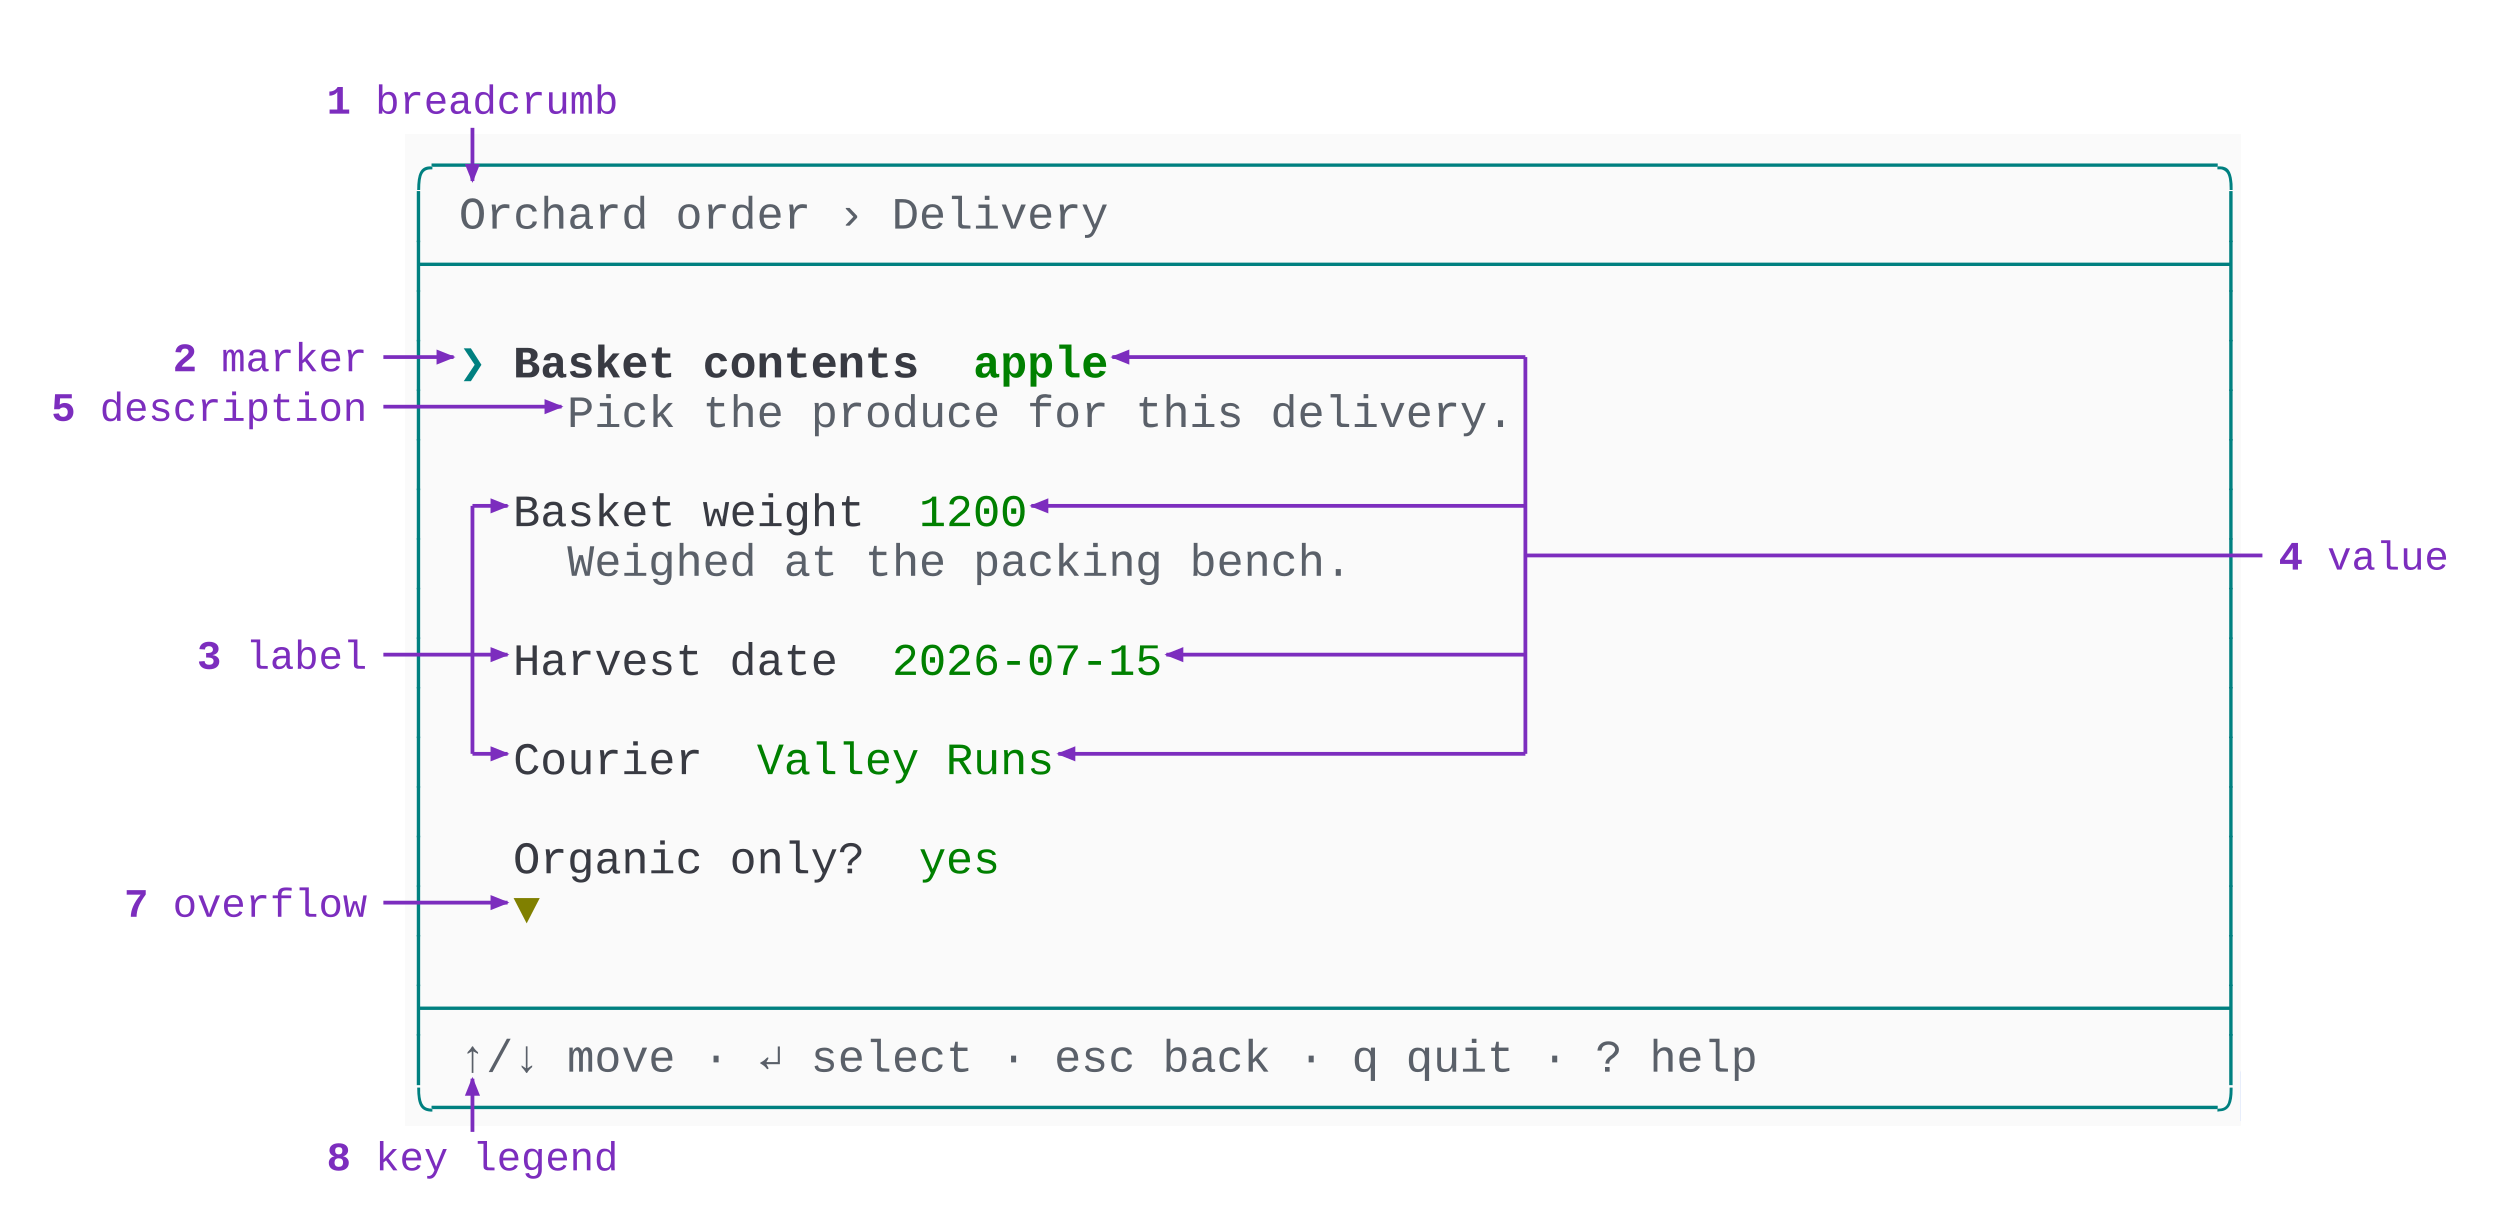
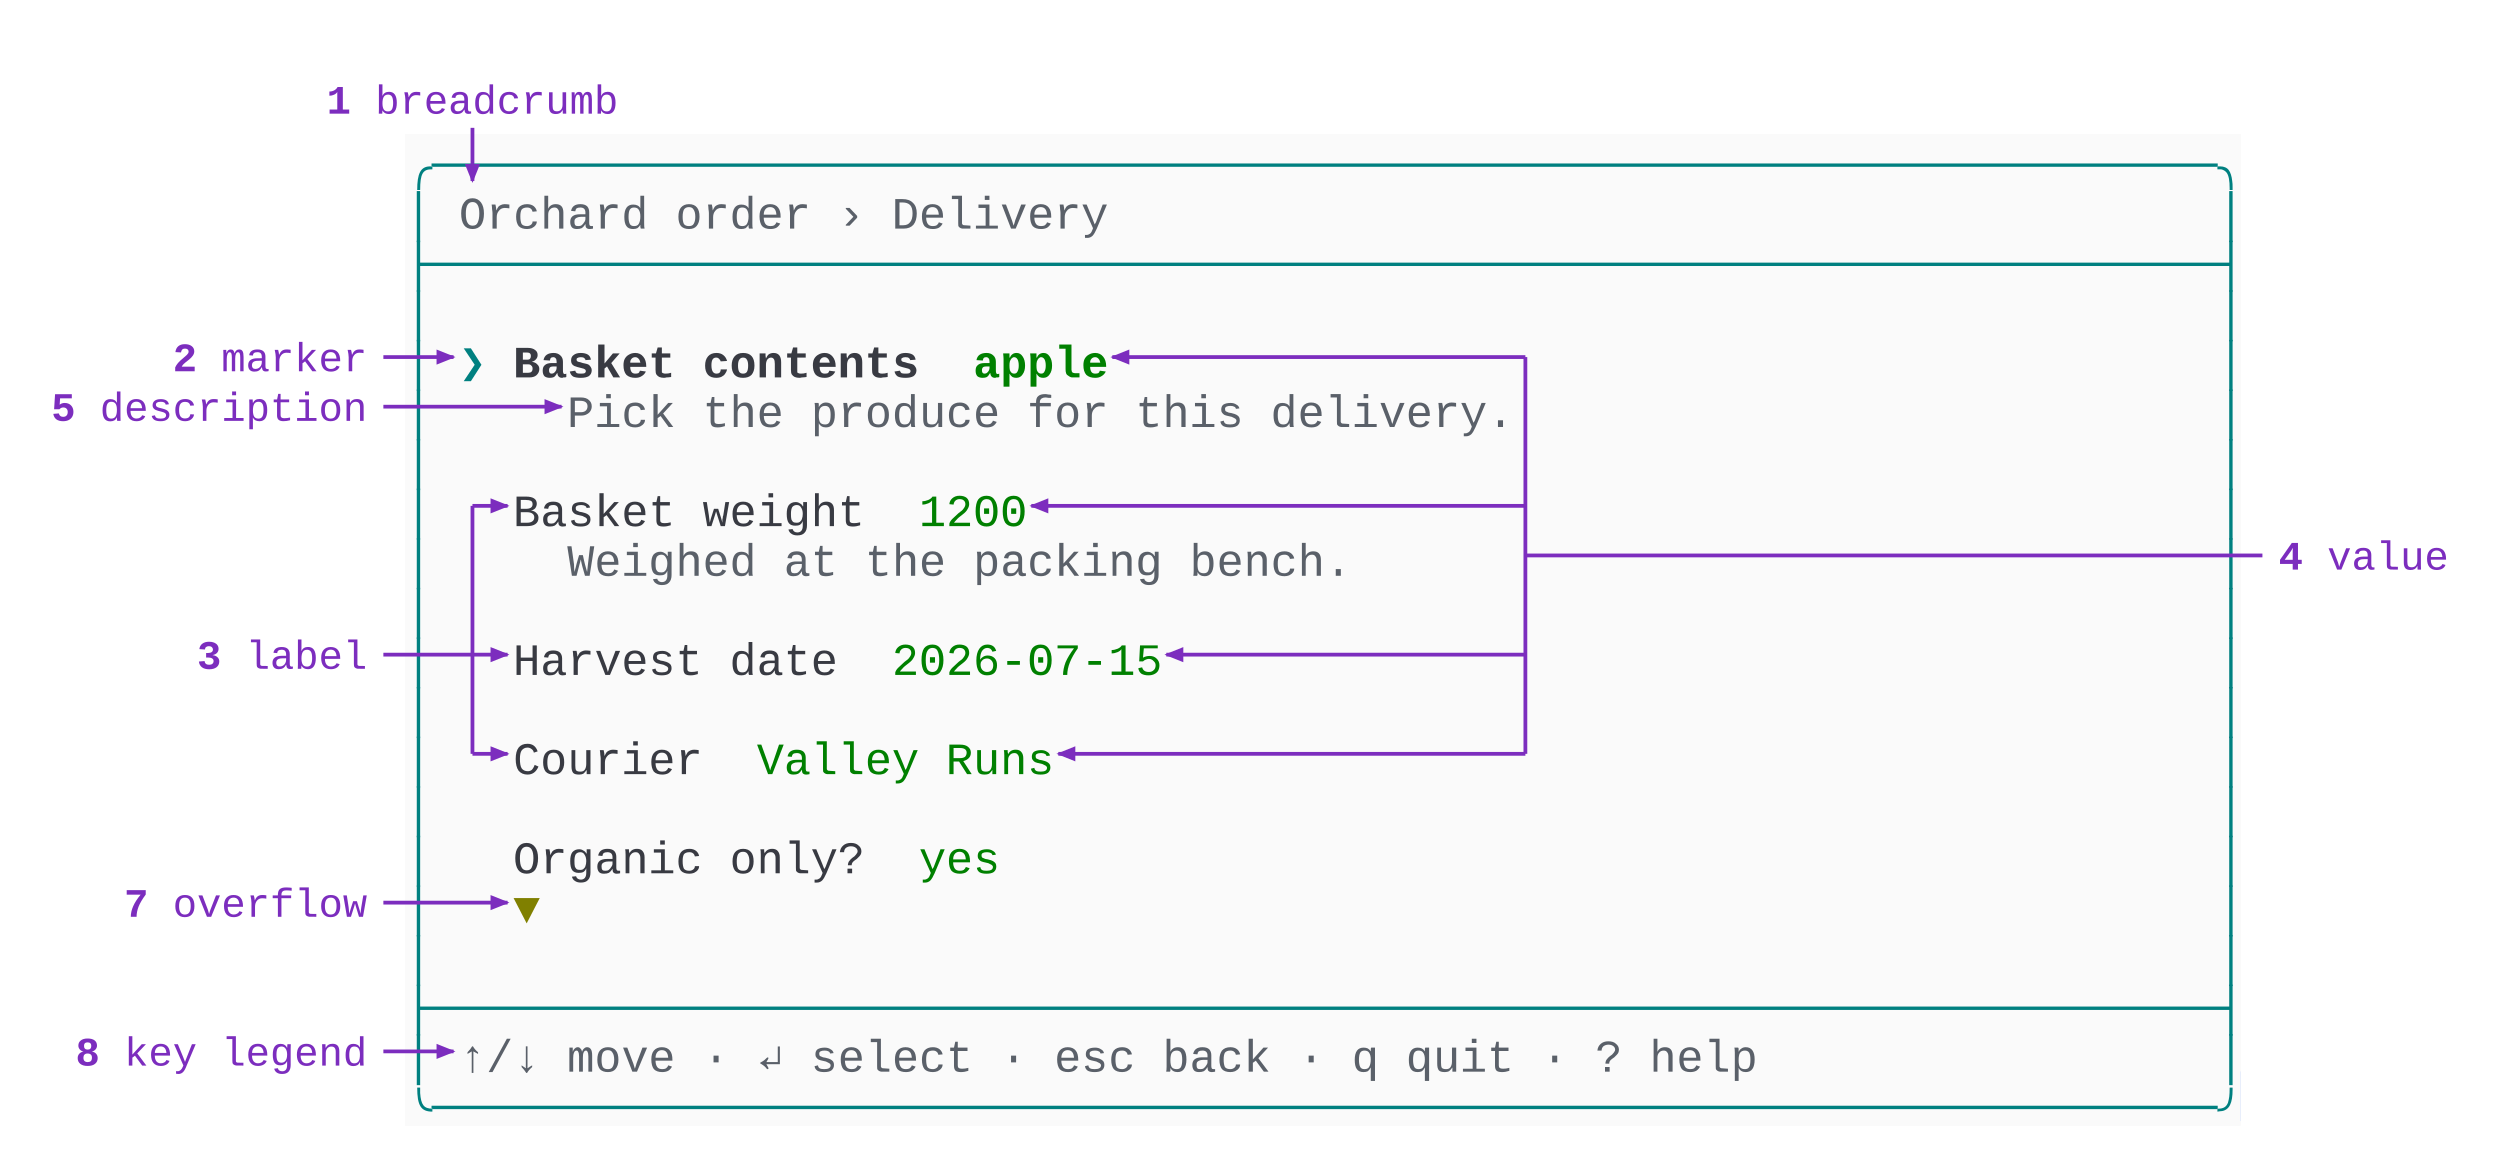
- <svg xmlns="http://www.w3.org/2000/svg" xmlns:xlink="http://www.w3.org/1999/xlink" width="926.00" height="448.50">
+ <svg xmlns="http://www.w3.org/2000/svg" xmlns:xlink="http://www.w3.org/1999/xlink" width="926.00" height="432.00">
  <defs>
    <marker id="anatomy-arrow" viewBox="0 0 10 10" refX="9" refY="5" markerWidth="5" markerHeight="5" orient="auto-start-reverse">
      <path d="M 0 1 L 10 5 L 0 9 z" fill="rgb(124,45,190)" />
    </marker>
  </defs>
  <g transform="translate(150.00,49.60)">
    <svg width="680" height="367.4">
      <rect width="680" height="367.4" rx="0" ry="0" class="a" />
      <svg height="367.4" viewBox="0 0 68 36.74" width="680">
        <style>.a{fill:rgb(250,250,250)}.b{font-family:Consolas,"Courier New",Courier,"Liberation Mono",monospace}.c{fill:rgb(0,128,128);white-space:pre}.d{fill:transparent}.e{fill:rgb(82,139,255)}.f{fill:rgb(90,96,105);white-space:pre}.g{fill:rgb(0,128,128);font-weight:bold;white-space:pre}.h{fill:rgb(56,58,66);font-weight:bold;white-space:pre}.i{fill:rgb(0,128,0);font-weight:bold;white-space:pre}.j{fill:rgb(56,58,66);white-space:pre}.k{fill:rgb(0,128,0);white-space:pre}.l{fill:rgb(128,128,0);font-weight:bold;white-space:pre}</style>
        <g font-family="Consolas, &quot;Courier New&quot;, Courier, &quot;Liberation Mono&quot;, monospace" font-size="1.67" class="b">
          <defs>
            <symbol id="1">
              <text x="0" y="1.67" class="c" textLength="68.136" lengthAdjust="spacingAndGlyphs">├──────────────────────────────────────────────────────────────────┤</text>
            </symbol>
            <symbol id="2">
              <text x="0" y="1.67" class="c" textLength="1.002" lengthAdjust="spacingAndGlyphs">│</text>
              <text x="67.134" y="1.67" class="c" textLength="1.002" lengthAdjust="spacingAndGlyphs">│</text>
            </symbol>
            <symbol id="a">
              <rect height="20" width="68" x="0" y="0" class="d" />
            </symbol>
            <symbol id="b">
              <rect height="1.837" width="1.102" class="e" />
            </symbol>
          </defs>
          <rect height="36.74" width="68" class="a" />
          <svg x="0" y="0" width="68">
            <svg x="0">
              <use xlink:href="#a" />
              <use xlink:href="#b" x="67.996" y="34.728" />
              <text x="0" y="1.67" class="c" textLength="68.136" lengthAdjust="spacingAndGlyphs">╭──────────────────────────────────────────────────────────────────╮</text>
              <text x="0" y="3.507" class="c" textLength="1.002" lengthAdjust="spacingAndGlyphs">│</text>
              <text x="2.004" y="3.507" class="f" textLength="7.014" lengthAdjust="spacingAndGlyphs">Orchard</text>
              <text x="10.02" y="3.507" class="f" textLength="5.01" lengthAdjust="spacingAndGlyphs">order</text>
              <text x="16.032" y="3.507" class="f" textLength="1.002" lengthAdjust="spacingAndGlyphs">›</text>
              <text x="18.036" y="3.507" class="f" textLength="8.016" lengthAdjust="spacingAndGlyphs">Delivery</text>
              <text x="67.134" y="3.507" class="c" textLength="1.002" lengthAdjust="spacingAndGlyphs">│</text>
              <use xlink:href="#1" y="3.674" />
              <use xlink:href="#2" y="5.511" />
              <text x="0" y="9.018" class="c" textLength="1.002" lengthAdjust="spacingAndGlyphs">│</text>
              <text x="2.004" y="9.018" class="g" textLength="1.002" lengthAdjust="spacingAndGlyphs">❯</text>
              <text x="4.008" y="9.018" class="h" textLength="6.012" lengthAdjust="spacingAndGlyphs">Basket</text>
              <text x="11.022" y="9.018" class="h" textLength="8.016" lengthAdjust="spacingAndGlyphs">contents</text>
              <text x="21.042" y="9.018" class="i" textLength="5.01" lengthAdjust="spacingAndGlyphs">apple</text>
              <text x="67.134" y="9.018" class="c" textLength="1.002" lengthAdjust="spacingAndGlyphs">│</text>
              <text x="0" y="10.855" class="c" textLength="1.002" lengthAdjust="spacingAndGlyphs">│</text>
              <text x="6.012" y="10.855" class="f" textLength="4.008" lengthAdjust="spacingAndGlyphs">Pick</text>
              <text x="11.022" y="10.855" class="f" textLength="3.006" lengthAdjust="spacingAndGlyphs">the</text>
              <text x="15.03" y="10.855" class="f" textLength="7.014" lengthAdjust="spacingAndGlyphs">produce</text>
              <text x="23.046" y="10.855" class="f" textLength="3.006" lengthAdjust="spacingAndGlyphs">for</text>
              <text x="27.054" y="10.855" class="f" textLength="4.008" lengthAdjust="spacingAndGlyphs">this</text>
              <text x="32.064" y="10.855" class="f" textLength="9.018" lengthAdjust="spacingAndGlyphs">delivery.</text>
              <text x="67.134" y="10.855" class="c" textLength="1.002" lengthAdjust="spacingAndGlyphs">│</text>
              <use xlink:href="#2" y="11.022" />
              <text x="0" y="14.529" class="c" textLength="1.002" lengthAdjust="spacingAndGlyphs">│</text>
              <text x="4.008" y="14.529" class="j" textLength="6.012" lengthAdjust="spacingAndGlyphs">Basket</text>
              <text x="11.022" y="14.529" class="j" textLength="6.012" lengthAdjust="spacingAndGlyphs">weight</text>
              <text x="19.038" y="14.529" class="k" textLength="4.008" lengthAdjust="spacingAndGlyphs">1200</text>
              <text x="67.134" y="14.529" class="c" textLength="1.002" lengthAdjust="spacingAndGlyphs">│</text>
              <text x="0" y="16.366" class="c" textLength="1.002" lengthAdjust="spacingAndGlyphs">│</text>
              <text x="6.012" y="16.366" class="f" textLength="7.014" lengthAdjust="spacingAndGlyphs">Weighed</text>
              <text x="14.028" y="16.366" class="f" textLength="2.004" lengthAdjust="spacingAndGlyphs">at</text>
              <text x="17.034" y="16.366" class="f" textLength="3.006" lengthAdjust="spacingAndGlyphs">the</text>
              <text x="21.042" y="16.366" class="f" textLength="7.014" lengthAdjust="spacingAndGlyphs">packing</text>
              <text x="29.058" y="16.366" class="f" textLength="6.012" lengthAdjust="spacingAndGlyphs">bench.</text>
              <text x="67.134" y="16.366" class="c" textLength="1.002" lengthAdjust="spacingAndGlyphs">│</text>
              <use xlink:href="#2" y="16.533" />
              <text x="0" y="20.04" class="c" textLength="1.002" lengthAdjust="spacingAndGlyphs">│</text>
              <text x="4.008" y="20.04" class="j" textLength="7.014" lengthAdjust="spacingAndGlyphs">Harvest</text>
              <text x="12.024" y="20.04" class="j" textLength="4.008" lengthAdjust="spacingAndGlyphs">date</text>
              <text x="18.036" y="20.04" class="k" textLength="10.02" lengthAdjust="spacingAndGlyphs">2026-07-15</text>
              <text x="67.134" y="20.04" class="c" textLength="1.002" lengthAdjust="spacingAndGlyphs">│</text>
              <use xlink:href="#2" y="20.207" />
              <text x="0" y="23.714" class="c" textLength="1.002" lengthAdjust="spacingAndGlyphs">│</text>
              <text x="4.008" y="23.714" class="j" textLength="7.014" lengthAdjust="spacingAndGlyphs">Courier</text>
              <text x="13.026" y="23.714" class="k" textLength="6.012" lengthAdjust="spacingAndGlyphs">Valley</text>
              <text x="20.04" y="23.714" class="k" textLength="4.008" lengthAdjust="spacingAndGlyphs">Runs</text>
              <text x="67.134" y="23.714" class="c" textLength="1.002" lengthAdjust="spacingAndGlyphs">│</text>
              <use xlink:href="#2" y="23.881" />
              <text x="0" y="27.388" class="c" textLength="1.002" lengthAdjust="spacingAndGlyphs">│</text>
              <text x="4.008" y="27.388" class="j" textLength="7.014" lengthAdjust="spacingAndGlyphs">Organic</text>
              <text x="12.024" y="27.388" class="j" textLength="5.01" lengthAdjust="spacingAndGlyphs">only?</text>
              <text x="19.038" y="27.388" class="k" textLength="3.006" lengthAdjust="spacingAndGlyphs">yes</text>
              <text x="67.134" y="27.388" class="c" textLength="1.002" lengthAdjust="spacingAndGlyphs">│</text>
              <text x="0" y="29.225" class="c" textLength="1.002" lengthAdjust="spacingAndGlyphs">│</text>
              <text x="4.008" y="29.225" class="l" textLength="1.002" lengthAdjust="spacingAndGlyphs">▼</text>
              <text x="67.134" y="29.225" class="c" textLength="1.002" lengthAdjust="spacingAndGlyphs">│</text>
              <use xlink:href="#2" y="29.392" />
              <use xlink:href="#1" y="31.229" />
              <text x="0" y="34.736" class="c" textLength="1.002" lengthAdjust="spacingAndGlyphs">│</text>
              <text x="2.004" y="34.736" class="f" textLength="3.006" lengthAdjust="spacingAndGlyphs">↑/↓</text>
              <text x="6.012" y="34.736" class="f" textLength="4.008" lengthAdjust="spacingAndGlyphs">move</text>
              <text x="11.022" y="34.736" class="f" textLength="1.002" lengthAdjust="spacingAndGlyphs">·</text>
              <text x="13.026" y="34.736" class="f" textLength="1.002" lengthAdjust="spacingAndGlyphs">↵</text>
              <text x="15.03" y="34.736" class="f" textLength="6.012" lengthAdjust="spacingAndGlyphs">select</text>
              <text x="22.044" y="34.736" class="f" textLength="1.002" lengthAdjust="spacingAndGlyphs">·</text>
              <text x="24.048" y="34.736" class="f" textLength="3.006" lengthAdjust="spacingAndGlyphs">esc</text>
              <text x="28.056" y="34.736" class="f" textLength="4.008" lengthAdjust="spacingAndGlyphs">back</text>
              <text x="33.066" y="34.736" class="f" textLength="1.002" lengthAdjust="spacingAndGlyphs">·</text>
              <text x="35.07" y="34.736" class="f" textLength="1.002" lengthAdjust="spacingAndGlyphs">q</text>
              <text x="37.074" y="34.736" class="f" textLength="4.008" lengthAdjust="spacingAndGlyphs">quit</text>
              <text x="42.084" y="34.736" class="f" textLength="1.002" lengthAdjust="spacingAndGlyphs">·</text>
              <text x="44.088" y="34.736" class="f" textLength="1.002" lengthAdjust="spacingAndGlyphs">?</text>
              <text x="46.092" y="34.736" class="f" textLength="4.008" lengthAdjust="spacingAndGlyphs">help</text>
              <text x="67.134" y="34.736" class="c" textLength="1.002" lengthAdjust="spacingAndGlyphs">│</text>
              <text x="0" y="36.573" class="c" textLength="68.136" lengthAdjust="spacingAndGlyphs">╰──────────────────────────────────────────────────────────────────╯</text>
            </svg>
          </svg>
        </g>
      </svg>
    </svg>
  </g>
  <g>
    <path d="M 175.00 47.35 L 175.00 67.05" fill="none" stroke="rgb(124,45,190)" stroke-width="1.4" marker-end="url(#anatomy-arrow)" />
    <text x="175.00" y="42.10" text-anchor="middle" fill="rgb(124,45,190)" font-family="Consolas, &quot;Courier New&quot;, Courier, monospace" font-size="15.0">
      <tspan font-weight="bold">1</tspan>  breadcrumb</text>
    <path d="M 142.00 132.26 L 144.00 132.26 L 168.00 132.26" fill="none" stroke="rgb(124,45,190)" stroke-width="1.4" stroke-linejoin="round" marker-end="url(#anatomy-arrow)" />
    <text x="136.00" y="137.51" text-anchor="end" fill="rgb(124,45,190)" font-family="Consolas, &quot;Courier New&quot;, Courier, monospace" font-size="15.0">
      <tspan font-weight="bold">2</tspan>  marker</text>
    <path d="M 565.00 132.26 L 565.00 279.22" fill="none" stroke="rgb(124,45,190)" stroke-width="1.4" />
    <path d="M 838.00 205.74 L 565.00 205.74" fill="none" stroke="rgb(124,45,190)" stroke-width="1.4" />
    <path d="M 565.00 132.26 L 412.00 132.26" fill="none" stroke="rgb(124,45,190)" stroke-width="1.4" marker-end="url(#anatomy-arrow)" />
    <path d="M 565.00 187.37 L 382.00 187.37" fill="none" stroke="rgb(124,45,190)" stroke-width="1.4" marker-end="url(#anatomy-arrow)" />
    <path d="M 565.00 242.48 L 432.00 242.48" fill="none" stroke="rgb(124,45,190)" stroke-width="1.4" marker-end="url(#anatomy-arrow)" />
    <path d="M 565.00 279.22 L 392.00 279.22" fill="none" stroke="rgb(124,45,190)" stroke-width="1.4" marker-end="url(#anatomy-arrow)" />
    <text x="844.00" y="210.99" text-anchor="start" fill="rgb(124,45,190)" font-family="Consolas, &quot;Courier New&quot;, Courier, monospace" font-size="15.0">
      <tspan font-weight="bold">4</tspan>  value</text>
    <path d="M 142.00 150.63 L 144.00 150.63 L 208.00 150.63" fill="none" stroke="rgb(124,45,190)" stroke-width="1.4" stroke-linejoin="round" marker-end="url(#anatomy-arrow)" />
    <text x="136.00" y="155.88" text-anchor="end" fill="rgb(124,45,190)" font-family="Consolas, &quot;Courier New&quot;, Courier, monospace" font-size="15.0">
      <tspan font-weight="bold">5</tspan>  description</text>
    <path d="M 175.00 187.37 L 175.00 279.22" fill="none" stroke="rgb(124,45,190)" stroke-width="1.4" />
    <path d="M 142.00 242.48 L 175.00 242.48" fill="none" stroke="rgb(124,45,190)" stroke-width="1.4" />
    <path d="M 175.00 187.37 L 188.00 187.37" fill="none" stroke="rgb(124,45,190)" stroke-width="1.4" marker-end="url(#anatomy-arrow)" />
    <path d="M 175.00 242.48 L 188.00 242.48" fill="none" stroke="rgb(124,45,190)" stroke-width="1.4" marker-end="url(#anatomy-arrow)" />
    <path d="M 175.00 279.22 L 188.00 279.22" fill="none" stroke="rgb(124,45,190)" stroke-width="1.4" marker-end="url(#anatomy-arrow)" />
    <text x="136.00" y="247.73" text-anchor="end" fill="rgb(124,45,190)" font-family="Consolas, &quot;Courier New&quot;, Courier, monospace" font-size="15.0">
      <tspan font-weight="bold">3</tspan>  label</text>
    <path d="M 142.00 334.33 L 144.00 334.33 L 188.00 334.33" fill="none" stroke="rgb(124,45,190)" stroke-width="1.4" stroke-linejoin="round" marker-end="url(#anatomy-arrow)" />
    <text x="136.00" y="339.58" text-anchor="end" fill="rgb(124,45,190)" font-family="Consolas, &quot;Courier New&quot;, Courier, monospace" font-size="15.0">
      <tspan font-weight="bold">7</tspan>  overflow</text>
-     <path d="M 175.00 419.25 L 175.00 399.55" fill="none" stroke="rgb(124,45,190)" stroke-width="1.4" marker-end="url(#anatomy-arrow)" />
-     <text x="175.00" y="433.50" text-anchor="middle" fill="rgb(124,45,190)" font-family="Consolas, &quot;Courier New&quot;, Courier, monospace" font-size="15.0">
+     <path d="M 142.00 389.44 L 144.00 389.44 L 168.00 389.44" fill="none" stroke="rgb(124,45,190)" stroke-width="1.4" stroke-linejoin="round" marker-end="url(#anatomy-arrow)" />
+     <text x="136.00" y="394.69" text-anchor="end" fill="rgb(124,45,190)" font-family="Consolas, &quot;Courier New&quot;, Courier, monospace" font-size="15.0">
      <tspan font-weight="bold">8</tspan>  key legend</text>
  </g>
</svg>
